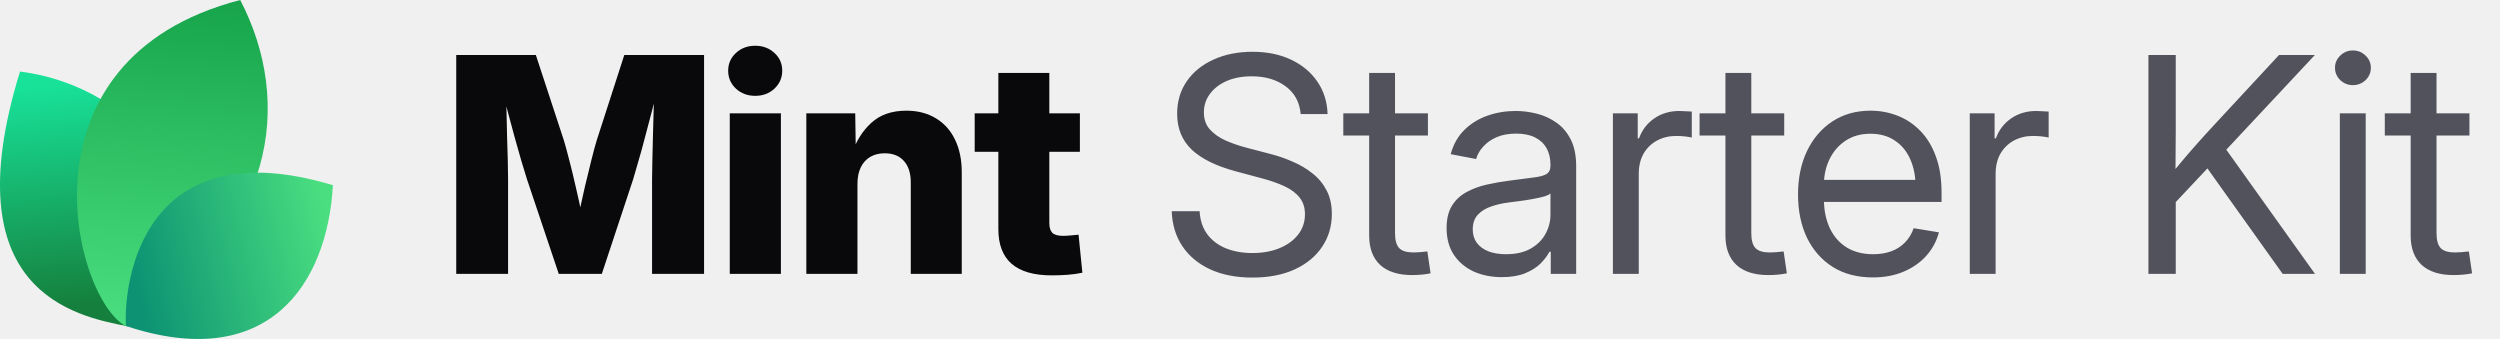
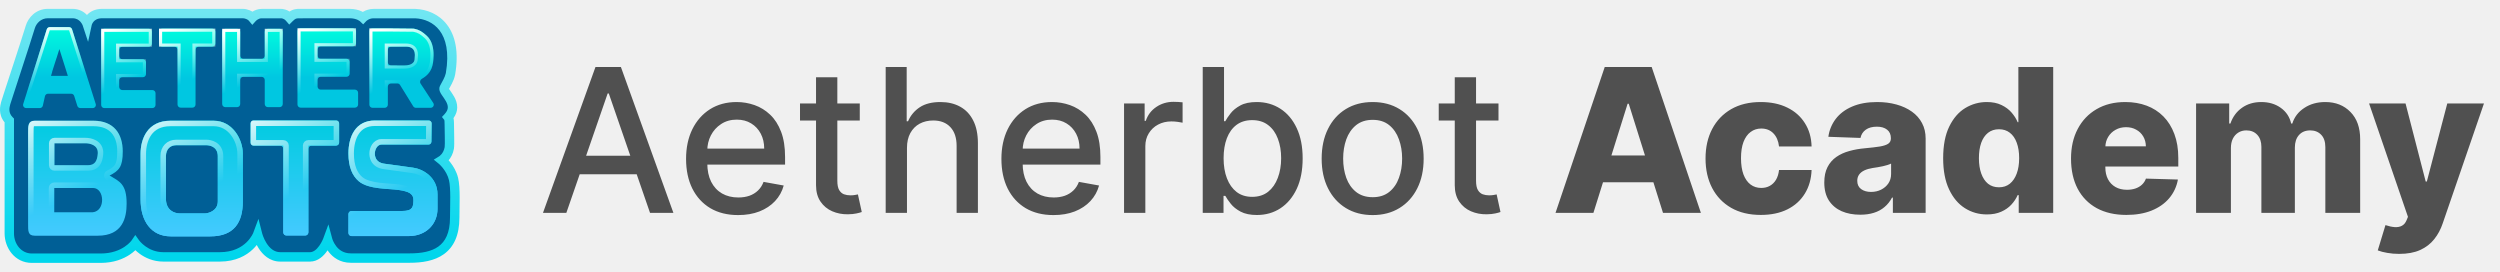
- <svg xmlns="http://www.w3.org/2000/svg" width="177" height="24" viewBox="0 0 177 24" fill="none">
-   <path d="M9.061 23.108C5.268 22.377 -3.391 20.627 1.417 5.064C9.634 6.099 16.973 14.064 9.061 23.108Z" fill="url(#paint0_linear_17557_2020)" />
-   <path d="M8.919 23.094C5.276 21.222 0.784 4.209 17.007 0C20.757 7.193 19.621 16.545 8.919 23.094Z" fill="url(#paint1_linear_17557_2020)" />
-   <path d="M8.914 23.079C8.735 19.882 10.159 9.085 23.57 13.111C23.181 20.123 18.984 26.418 8.914 23.079Z" fill="url(#paint2_linear_17557_2020)" />
-   <path d="M32.301 19.392V3.894H37.938L39.925 9.948C40.036 10.315 40.164 10.787 40.31 11.362C40.462 11.938 40.611 12.552 40.757 13.204C40.91 13.855 41.048 14.483 41.173 15.086C41.305 15.682 41.412 16.192 41.495 16.615H40.695C40.771 16.192 40.871 15.682 40.996 15.086C41.128 14.49 41.267 13.866 41.412 13.214C41.565 12.562 41.714 11.948 41.86 11.373C42.005 10.79 42.133 10.315 42.244 9.948L44.2 3.894H49.848V19.392H46.166V12.704C46.166 12.357 46.173 11.917 46.187 11.383C46.2 10.849 46.214 10.27 46.228 9.646C46.249 9.022 46.266 8.391 46.28 7.753C46.301 7.115 46.311 6.519 46.311 5.964H46.623C46.485 6.561 46.332 7.181 46.166 7.826C45.999 8.471 45.833 9.102 45.666 9.719C45.507 10.336 45.351 10.901 45.198 11.414C45.053 11.928 44.928 12.357 44.824 12.704L42.608 19.392H39.561L37.314 12.704C37.203 12.357 37.072 11.928 36.919 11.414C36.773 10.901 36.614 10.34 36.441 9.729C36.274 9.112 36.104 8.481 35.931 7.836C35.764 7.192 35.608 6.567 35.463 5.964H35.827C35.834 6.512 35.844 7.105 35.858 7.743C35.872 8.374 35.886 9.005 35.9 9.636C35.92 10.26 35.938 10.839 35.952 11.373C35.965 11.907 35.972 12.351 35.972 12.704V19.392H32.301ZM51.668 19.392V8.024H55.288V19.392H51.668ZM53.468 6.786C52.927 6.786 52.473 6.616 52.105 6.276C51.738 5.93 51.554 5.507 51.554 5.007C51.554 4.508 51.738 4.088 52.105 3.749C52.473 3.409 52.927 3.239 53.468 3.239C54.009 3.239 54.463 3.409 54.83 3.749C55.198 4.082 55.382 4.501 55.382 5.007C55.382 5.507 55.198 5.93 54.83 6.276C54.463 6.616 54.009 6.786 53.468 6.786ZM60.708 13.027V19.392H57.088V8.024H60.551L60.593 10.967H60.281C60.593 10.024 61.061 9.268 61.685 8.7C62.309 8.124 63.138 7.836 64.171 7.836C64.975 7.836 65.672 8.017 66.262 8.377C66.851 8.731 67.302 9.234 67.614 9.885C67.933 10.537 68.092 11.307 68.092 12.194V19.392H64.483V12.912C64.483 12.26 64.32 11.754 63.994 11.394C63.675 11.033 63.221 10.853 62.632 10.853C62.25 10.853 61.914 10.936 61.623 11.102C61.332 11.269 61.106 11.515 60.947 11.841C60.787 12.16 60.708 12.555 60.708 13.027ZM76.456 8.024V10.749H69.008V8.024H76.456ZM70.683 5.163H74.292V15.783C74.292 16.102 74.361 16.334 74.5 16.48C74.646 16.625 74.899 16.698 75.259 16.698C75.405 16.698 75.596 16.688 75.831 16.667C76.074 16.646 76.251 16.629 76.362 16.615L76.632 19.309C76.313 19.378 75.963 19.427 75.582 19.455C75.207 19.482 74.836 19.496 74.469 19.496C73.2 19.496 72.25 19.222 71.619 18.674C70.995 18.127 70.683 17.308 70.683 16.22V5.163Z" fill="#09090B" />
-   <path d="M88.667 19.652C87.523 19.652 86.528 19.458 85.682 19.07C84.843 18.681 84.188 18.137 83.716 17.437C83.245 16.736 82.992 15.908 82.957 14.951H84.933C84.968 15.596 85.148 16.14 85.474 16.584C85.8 17.021 86.24 17.354 86.795 17.582C87.35 17.804 87.974 17.915 88.667 17.915C89.388 17.915 90.026 17.801 90.581 17.572C91.143 17.343 91.583 17.024 91.902 16.615C92.228 16.199 92.391 15.717 92.391 15.169C92.391 14.698 92.266 14.306 92.017 13.994C91.767 13.675 91.413 13.408 90.956 13.193C90.498 12.978 89.954 12.787 89.323 12.621L87.502 12.132C86.123 11.765 85.082 11.255 84.382 10.603C83.689 9.944 83.342 9.095 83.342 8.055C83.342 7.174 83.571 6.404 84.028 5.746C84.486 5.087 85.117 4.577 85.921 4.217C86.726 3.849 87.645 3.666 88.678 3.666C89.718 3.666 90.63 3.853 91.413 4.227C92.204 4.602 92.824 5.122 93.275 5.787C93.726 6.446 93.965 7.209 93.993 8.076H92.089C92.013 7.23 91.656 6.574 91.018 6.11C90.387 5.638 89.586 5.403 88.615 5.403C87.95 5.403 87.36 5.513 86.847 5.735C86.341 5.957 85.946 6.262 85.661 6.651C85.377 7.032 85.235 7.469 85.235 7.961C85.235 8.447 85.377 8.849 85.661 9.168C85.946 9.48 86.317 9.74 86.774 9.948C87.232 10.149 87.724 10.319 88.251 10.457L89.884 10.884C90.439 11.023 90.977 11.206 91.496 11.435C92.023 11.657 92.495 11.934 92.911 12.267C93.334 12.593 93.67 12.995 93.92 13.474C94.17 13.945 94.294 14.504 94.294 15.149C94.294 16.015 94.066 16.788 93.608 17.468C93.157 18.148 92.512 18.681 91.673 19.07C90.834 19.458 89.832 19.652 88.667 19.652ZM101.097 8.024V9.594H95.106V8.024H101.097ZM96.937 5.163H98.767V16.521C98.767 17 98.865 17.347 99.059 17.562C99.26 17.77 99.6 17.874 100.078 17.874C100.21 17.874 100.366 17.867 100.546 17.853C100.733 17.832 100.903 17.815 101.056 17.801L101.285 19.351C101.097 19.392 100.886 19.423 100.65 19.444C100.414 19.465 100.189 19.475 99.974 19.475C98.996 19.475 98.244 19.236 97.717 18.758C97.197 18.272 96.937 17.579 96.937 16.677V5.163ZM106.33 19.621C105.595 19.621 104.932 19.489 104.343 19.226C103.754 18.955 103.285 18.564 102.939 18.05C102.592 17.53 102.419 16.896 102.419 16.147C102.419 15.495 102.547 14.965 102.804 14.556C103.06 14.146 103.403 13.828 103.833 13.599C104.263 13.363 104.742 13.186 105.269 13.068C105.796 12.95 106.333 12.857 106.881 12.787C107.574 12.69 108.132 12.617 108.555 12.569C108.978 12.52 109.287 12.441 109.481 12.33C109.675 12.212 109.772 12.014 109.772 11.737V11.654C109.772 11.203 109.679 10.815 109.492 10.489C109.311 10.163 109.041 9.91 108.68 9.729C108.32 9.549 107.872 9.459 107.338 9.459C106.805 9.459 106.34 9.546 105.945 9.719C105.556 9.892 105.241 10.118 104.998 10.395C104.755 10.665 104.593 10.953 104.509 11.258L102.71 10.915C102.897 10.222 103.22 9.65 103.677 9.199C104.135 8.748 104.679 8.412 105.31 8.19C105.941 7.968 106.607 7.857 107.307 7.857C107.8 7.857 108.295 7.92 108.795 8.044C109.301 8.169 109.765 8.381 110.188 8.679C110.611 8.97 110.951 9.369 111.208 9.875C111.464 10.374 111.593 11.005 111.593 11.768V19.392H109.793V17.822H109.7C109.568 18.085 109.363 18.359 109.086 18.643C108.809 18.921 108.444 19.153 107.994 19.34C107.543 19.527 106.988 19.621 106.33 19.621ZM106.621 17.998C107.321 17.998 107.904 17.867 108.368 17.603C108.84 17.333 109.19 16.986 109.419 16.563C109.654 16.133 109.772 15.682 109.772 15.211V13.692C109.703 13.769 109.554 13.841 109.325 13.911C109.096 13.973 108.829 14.032 108.524 14.088C108.226 14.143 107.921 14.192 107.609 14.233C107.304 14.275 107.033 14.309 106.798 14.337C106.354 14.393 105.938 14.49 105.549 14.628C105.168 14.76 104.86 14.954 104.624 15.211C104.388 15.467 104.27 15.811 104.27 16.241C104.27 16.615 104.367 16.934 104.561 17.198C104.762 17.461 105.04 17.662 105.393 17.801C105.747 17.933 106.156 17.998 106.621 17.998ZM114.193 19.392V8.024H115.951V9.792H116.045C116.253 9.209 116.61 8.741 117.116 8.388C117.622 8.034 118.219 7.857 118.905 7.857C119.058 7.857 119.217 7.864 119.384 7.878C119.55 7.885 119.682 7.892 119.779 7.899V9.74C119.716 9.719 119.578 9.695 119.363 9.667C119.155 9.639 118.922 9.625 118.666 9.625C118.174 9.625 117.726 9.733 117.324 9.948C116.922 10.163 116.603 10.471 116.367 10.874C116.138 11.276 116.024 11.758 116.024 12.319V19.392H114.193ZM126.322 8.024V9.594H120.33V8.024H126.322ZM122.161 5.163H123.992V16.521C123.992 17 124.089 17.347 124.283 17.562C124.484 17.77 124.824 17.874 125.302 17.874C125.434 17.874 125.59 17.867 125.77 17.853C125.958 17.832 126.127 17.815 126.28 17.801L126.509 19.351C126.322 19.392 126.11 19.423 125.874 19.444C125.639 19.465 125.413 19.475 125.198 19.475C124.221 19.475 123.468 19.236 122.941 18.758C122.421 18.272 122.161 17.579 122.161 16.677V5.163ZM132.604 19.642C131.502 19.642 130.555 19.396 129.765 18.903C128.974 18.404 128.364 17.714 127.934 16.834C127.511 15.946 127.3 14.927 127.3 13.775C127.3 12.611 127.511 11.584 127.934 10.697C128.364 9.802 128.964 9.102 129.734 8.596C130.51 8.089 131.408 7.836 132.428 7.836C133.1 7.836 133.738 7.954 134.341 8.19C134.952 8.426 135.489 8.783 135.954 9.261C136.425 9.74 136.793 10.343 137.056 11.071C137.327 11.792 137.462 12.645 137.462 13.63V14.296H128.433V12.735H136.463L135.631 13.297C135.631 12.541 135.506 11.876 135.257 11.3C135.007 10.725 134.643 10.277 134.165 9.958C133.686 9.632 133.107 9.469 132.428 9.469C131.748 9.469 131.162 9.632 130.67 9.958C130.177 10.284 129.796 10.725 129.526 11.279C129.262 11.827 129.13 12.441 129.13 13.12V14.046C129.13 14.864 129.273 15.572 129.557 16.168C129.841 16.757 130.243 17.211 130.763 17.53C131.283 17.842 131.901 17.998 132.615 17.998C133.093 17.998 133.523 17.929 133.905 17.79C134.293 17.645 134.619 17.433 134.882 17.156C135.153 16.879 135.354 16.546 135.486 16.157L137.275 16.449C137.108 17.08 136.81 17.634 136.38 18.113C135.95 18.591 135.413 18.966 134.768 19.236C134.123 19.507 133.402 19.642 132.604 19.642ZM139.459 19.392V8.024H141.217V9.792H141.311C141.519 9.209 141.876 8.741 142.382 8.388C142.888 8.034 143.485 7.857 144.171 7.857C144.324 7.857 144.483 7.864 144.649 7.878C144.816 7.885 144.948 7.892 145.045 7.899V9.74C144.982 9.719 144.844 9.695 144.629 9.667C144.421 9.639 144.188 9.625 143.932 9.625C143.439 9.625 142.992 9.733 142.59 9.948C142.188 10.163 141.869 10.471 141.633 10.874C141.404 11.276 141.29 11.758 141.29 12.319V19.392H139.459ZM153.429 14.961V12.715C153.783 12.257 154.136 11.82 154.49 11.404C154.844 10.981 155.204 10.565 155.572 10.156C155.939 9.74 156.314 9.327 156.695 8.918L161.355 3.894H163.893L157.277 10.967H157.184L153.429 14.961ZM152.108 19.392V3.894H154.043V9.241L154.022 12.559L154.043 13.505V19.392H152.108ZM161.615 19.392L155.967 11.477L157.173 9.969L163.903 19.392H161.615ZM165.661 19.392V8.024H167.492V19.392H165.661ZM166.587 6.027C166.24 6.027 165.942 5.909 165.692 5.673C165.443 5.43 165.318 5.139 165.318 4.799C165.318 4.459 165.443 4.172 165.692 3.936C165.942 3.693 166.24 3.572 166.587 3.572C166.934 3.572 167.232 3.693 167.482 3.936C167.731 4.172 167.856 4.459 167.856 4.799C167.856 5.139 167.731 5.43 167.482 5.673C167.232 5.909 166.934 6.027 166.587 6.027ZM174.836 8.024V9.594H168.844V8.024H174.836ZM170.675 5.163H172.506V16.521C172.506 17 172.603 17.347 172.797 17.562C172.998 17.77 173.338 17.874 173.816 17.874C173.948 17.874 174.104 17.867 174.284 17.853C174.472 17.832 174.641 17.815 174.794 17.801L175.023 19.351C174.836 19.392 174.624 19.423 174.388 19.444C174.153 19.465 173.927 19.475 173.712 19.475C172.735 19.475 171.982 19.236 171.455 18.758C170.935 18.272 170.675 17.579 170.675 16.677V5.163Z" fill="#52525C" />
+ <svg xmlns="http://www.w3.org/2000/svg" width="276" height="30" viewBox="0 0 276 30" fill="none">
+   <path d="M0.432 12.306L0.908 13.344L1.168 27.313L2.941 28.524H12.931L14.92 27.053L17.169 28.524L26.597 28.048L28.63 26.578L29.797 28.048H34.987L36.068 26.578L37.798 28.524C39.744 28.653 44.45 28.74 47.702 28.048C50.954 27.356 50.556 22.08 49.951 19.528L48.956 17.582L49.518 16.933V12.998C51.032 11.441 48.841 9.822 48.956 9.668C51.032 6.9 49.172 2.921 48.091 2.013L46.188 1.494H41.128L40.177 2.013L38.879 1.494H32.911L32.046 2.013L31.181 1.494H28.63L27.938 2.013L27.159 1.494H10.812L9.601 2.402L8.52 1.494H4.757L3.676 2.402L0.432 12.306Z" fill="#005F96" />
+   <path d="M8.008 0.977C8.754 0.977 9.271 1.307 9.599 1.652C9.936 1.29 10.473 0.977 11.277 0.977H26.794L26.842 0.978C27.081 0.984 27.336 1.041 27.569 1.135C27.671 1.176 27.774 1.226 27.875 1.288C28.104 1.142 28.457 0.978 28.89 0.982C29.402 0.988 29.993 0.982 31.076 0.982C31.076 0.982 31.157 0.984 31.229 0.994C31.308 1.005 31.413 1.026 31.534 1.065C31.664 1.108 31.814 1.175 31.966 1.274C32.072 1.202 32.178 1.145 32.285 1.103C32.504 1.016 32.708 1.001 32.815 0.987L32.847 0.982H33.085C33.216 0.982 33.405 0.982 33.634 0.981C34.092 0.981 34.713 0.98 35.365 0.979C36.669 0.978 38.099 0.977 38.597 0.977C39.176 0.977 39.621 1.111 39.93 1.255C39.975 1.276 40.018 1.298 40.057 1.319C40.08 1.306 40.103 1.291 40.128 1.277C40.384 1.131 40.761 0.983 41.233 0.982H45.872L45.883 0.983C47.109 1.038 48.445 1.538 49.353 2.732C50.263 3.928 50.676 5.731 50.243 8.256L50.239 8.275C50.162 8.643 50.022 8.964 49.883 9.238C49.813 9.375 49.741 9.505 49.677 9.622C49.64 9.689 49.605 9.751 49.573 9.811C49.589 9.837 49.61 9.87 49.638 9.911C49.751 10.08 49.976 10.38 50.145 10.687C50.322 11.007 50.485 11.414 50.476 11.879C50.469 12.27 50.34 12.659 50.067 13.034C50.084 13.111 50.095 13.187 50.102 13.256C50.122 13.439 50.122 13.631 50.122 13.758C50.122 14.059 50.137 14.598 50.144 15.134C50.148 15.396 50.149 15.655 50.146 15.872C50.144 16.074 50.137 16.281 50.114 16.415C50.016 16.997 49.762 17.419 49.529 17.696L49.527 17.697C49.588 17.766 49.653 17.842 49.719 17.926C50.032 18.325 50.4 18.914 50.578 19.653C50.712 20.213 50.743 20.999 50.745 21.767C50.746 22.158 50.74 22.56 50.733 22.943C50.727 23.328 50.72 23.694 50.72 24.02C50.719 25.978 50.091 27.275 49.01 28.056C47.963 28.811 46.587 29.01 45.242 29.01H38.725C37.519 29.01 36.743 28.398 36.288 27.806C36.244 27.748 36.203 27.691 36.164 27.634C36.144 27.664 36.123 27.694 36.101 27.724C35.749 28.223 35.124 28.88 34.222 28.88H30.95C29.748 28.88 28.983 28.085 28.552 27.406C28.475 27.285 28.405 27.164 28.345 27.048C28.228 27.194 28.092 27.348 27.933 27.501C27.208 28.202 26.036 28.88 24.258 28.88H18.038C16.895 28.88 16.017 28.45 15.432 28.025C15.24 27.886 15.078 27.745 14.946 27.62C14.788 27.769 14.583 27.94 14.329 28.109C13.632 28.574 12.575 29.024 11.112 29.024H3.515C1.614 29.024 0.507 27.342 0.507 25.77V13.506C-0.234 12.619 0.027 11.626 0.128 11.249C0.185 11.034 0.728 9.386 1.316 7.589C1.911 5.772 2.563 3.772 2.853 2.812C3.105 1.981 3.937 0.977 5.276 0.977H8.008ZM5.276 2.015C4.519 2.015 4.005 2.588 3.847 3.113C3.552 4.087 2.897 6.101 2.304 7.912C1.704 9.743 1.179 11.339 1.131 11.518C1.027 11.903 0.908 12.454 1.392 12.938L1.545 13.09V25.77C1.545 26.945 2.349 27.986 3.515 27.986H11.112C12.349 27.986 13.209 27.609 13.754 27.245C14.028 27.062 14.226 26.881 14.352 26.749C14.415 26.683 14.46 26.63 14.487 26.596C14.501 26.579 14.51 26.567 14.515 26.56C14.518 26.556 14.52 26.553 14.52 26.553L14.938 25.943L15.369 26.548C15.37 26.549 15.371 26.551 15.373 26.553C15.378 26.56 15.387 26.572 15.4 26.588C15.427 26.62 15.468 26.671 15.525 26.731C15.639 26.854 15.813 27.019 16.042 27.185C16.499 27.516 17.168 27.842 18.038 27.842H24.258C25.742 27.842 26.661 27.287 27.212 26.755C27.491 26.485 27.681 26.215 27.8 26.016C27.859 25.916 27.9 25.835 27.925 25.781C27.937 25.755 27.946 25.734 27.951 25.723C27.953 25.717 27.954 25.714 27.955 25.712L27.956 25.711L28.535 24.158L28.943 25.766L28.944 25.769C28.945 25.771 28.946 25.776 28.948 25.783C28.952 25.797 28.959 25.819 28.968 25.848C28.986 25.906 29.013 25.992 29.053 26.096C29.132 26.305 29.256 26.579 29.428 26.85C29.78 27.403 30.27 27.842 30.95 27.842H34.222C34.591 27.842 34.945 27.563 35.254 27.125C35.398 26.921 35.509 26.714 35.585 26.556C35.622 26.477 35.651 26.413 35.669 26.369C35.678 26.347 35.684 26.331 35.688 26.32C35.69 26.315 35.693 26.311 35.693 26.31V26.309L36.258 24.773L36.681 26.352C36.682 26.354 36.682 26.357 36.684 26.36C36.686 26.37 36.692 26.386 36.699 26.407C36.714 26.45 36.737 26.515 36.771 26.594C36.841 26.753 36.951 26.964 37.111 27.173C37.426 27.582 37.923 27.972 38.725 27.972H45.242C46.522 27.972 47.626 27.774 48.402 27.214C49.143 26.679 49.681 25.741 49.681 24.02C49.681 23.683 49.689 23.306 49.695 22.925C49.702 22.541 49.708 22.149 49.707 21.77C49.705 20.994 49.672 20.323 49.569 19.896C49.437 19.348 49.158 18.892 48.903 18.567C48.777 18.407 48.659 18.283 48.575 18.2C48.533 18.159 48.5 18.129 48.478 18.109C48.468 18.1 48.46 18.093 48.456 18.089C48.454 18.088 48.453 18.087 48.452 18.086L47.888 17.626L48.504 17.245C48.505 17.244 48.507 17.243 48.51 17.241C48.519 17.235 48.535 17.223 48.556 17.205C48.6 17.169 48.665 17.111 48.734 17.028C48.872 16.864 49.029 16.607 49.091 16.241C49.098 16.2 49.106 16.075 49.109 15.858C49.112 15.656 49.11 15.408 49.106 15.148C49.099 14.639 49.084 14.067 49.084 13.758C49.084 13.621 49.084 13.484 49.071 13.364C49.065 13.306 49.057 13.265 49.05 13.239L49.049 13.238L48.79 12.914L49.094 12.587C49.365 12.294 49.435 12.051 49.438 11.858C49.442 11.65 49.369 11.429 49.236 11.188C49.096 10.932 48.939 10.733 48.775 10.489C48.704 10.383 48.62 10.251 48.566 10.114C48.516 9.985 48.447 9.741 48.572 9.487C48.634 9.363 48.703 9.238 48.767 9.121C48.834 9.001 48.897 8.886 48.957 8.768C49.075 8.535 49.17 8.309 49.222 8.069C49.62 5.734 49.207 4.256 48.527 3.361C47.847 2.467 46.832 2.067 45.846 2.021H41.233C40.983 2.021 40.782 2.099 40.642 2.18C40.571 2.22 40.519 2.259 40.485 2.286C40.469 2.3 40.457 2.309 40.451 2.314C40.45 2.315 40.45 2.316 40.449 2.316L40.096 2.687L39.727 2.338C39.727 2.337 39.726 2.337 39.724 2.336C39.719 2.331 39.706 2.321 39.687 2.308C39.649 2.28 39.583 2.238 39.49 2.195C39.307 2.11 39.011 2.015 38.597 2.015C38.099 2.015 36.671 2.016 35.366 2.018C34.714 2.018 34.093 2.019 33.635 2.02C33.406 2.02 33.217 2.02 33.086 2.021H32.913C32.774 2.038 32.73 2.042 32.667 2.067C32.608 2.091 32.504 2.146 32.327 2.322L31.933 2.716L31.568 2.294C31.446 2.152 31.312 2.085 31.21 2.052C31.158 2.035 31.116 2.027 31.09 2.023C31.078 2.022 31.071 2.021 31.067 2.021C30.004 2.021 29.396 2.026 28.878 2.021C28.714 2.019 28.56 2.081 28.433 2.163C28.371 2.202 28.322 2.242 28.29 2.271C28.274 2.285 28.263 2.296 28.257 2.302C28.254 2.305 28.252 2.306 28.252 2.307L27.854 2.747L27.472 2.287C27.421 2.226 27.323 2.154 27.181 2.097C27.06 2.048 26.935 2.022 26.835 2.017L26.794 2.015H11.277C10.739 2.015 10.468 2.225 10.322 2.401C10.243 2.497 10.191 2.594 10.161 2.666C10.146 2.702 10.137 2.73 10.132 2.746C10.13 2.753 10.128 2.757 10.128 2.76L9.725 4.617L9.13 2.81C9.129 2.807 9.127 2.8 9.123 2.791C9.115 2.772 9.101 2.739 9.081 2.7C9.04 2.621 8.977 2.514 8.887 2.41C8.711 2.208 8.441 2.015 8.008 2.015H5.276Z" fill="url(#paint0_linear_49_95)" />
+   <path d="M7.626 2.996C7.777 2.996 7.91 3.094 7.955 3.237L10.568 11.481C10.638 11.704 10.471 11.932 10.238 11.932H8.867C8.716 11.932 8.583 11.833 8.537 11.69L8.19 10.589C8.144 10.445 8.011 10.347 7.86 10.347H5.302C5.14 10.347 5 10.459 4.964 10.617L4.731 11.661C4.695 11.819 4.555 11.932 4.393 11.932H2.891C2.657 11.931 2.491 11.704 2.562 11.481L5.163 3.238C5.209 3.094 5.342 2.996 5.493 2.996H7.626ZM6.247 6.397C6.238 6.416 6.23 6.436 6.223 6.457L5.76 7.906C5.75 7.938 5.745 7.97 5.744 8.002L5.629 8.373H7.49L6.555 5.417L6.247 6.397Z" fill="url(#paint1_linear_49_95)" />
+   <mask id="path-4-inside-1_49_95" fill="white">
+     <path d="M7.626 2.996C7.777 2.996 7.91 3.094 7.955 3.237L10.568 11.481C10.638 11.704 10.471 11.932 10.238 11.932H8.867C8.716 11.932 8.583 11.833 8.537 11.69L8.19 10.589C8.144 10.445 8.011 10.347 7.86 10.347H5.302C5.14 10.347 5 10.459 4.964 10.617L4.731 11.661C4.695 11.819 4.555 11.932 4.393 11.932H2.891C2.657 11.931 2.491 11.704 2.562 11.481L5.163 3.238C5.209 3.094 5.342 2.996 5.493 2.996H7.626Z" />
+   </mask>
+   <path d="M7.626 2.996L7.627 2.65H7.626V2.996ZM7.955 3.237L8.285 3.133L8.285 3.132L7.955 3.237ZM10.568 11.481L10.898 11.377L10.897 11.377L10.568 11.481ZM10.238 11.932L10.238 12.278L10.238 12.278L10.238 11.932ZM8.537 11.69L8.867 11.585L8.867 11.585L8.537 11.69ZM8.19 10.589L7.86 10.693L7.86 10.693L8.19 10.589ZM4.964 10.617L4.627 10.541L4.626 10.542L4.964 10.617ZM4.731 11.661L5.068 11.737L5.068 11.737L4.731 11.661ZM4.393 11.932L4.393 12.278L4.393 12.278L4.393 11.932ZM2.891 11.932L2.89 12.278H2.891V11.932ZM2.562 11.481L2.892 11.586L2.892 11.586L2.562 11.481ZM5.163 3.238L4.833 3.134L4.833 3.134L5.163 3.238ZM7.626 2.996L7.626 3.342L7.626 3.342L7.955 3.237L8.285 3.132C8.194 2.846 7.928 2.65 7.627 2.65L7.626 2.996ZM7.955 3.237L7.626 3.342L10.238 11.586L10.568 11.481L10.897 11.377L8.285 3.133L7.955 3.237ZM10.568 11.481L10.238 11.585L10.238 11.586L10.238 11.932L10.238 12.278C10.705 12.278 11.038 11.823 10.898 11.377L10.568 11.481ZM10.238 11.932V11.586H8.867V11.932V12.278H10.238V11.932ZM8.867 11.932V11.586L8.867 11.585L8.537 11.69L8.207 11.794C8.298 12.081 8.565 12.278 8.867 12.278V11.932ZM8.537 11.69L8.867 11.585L8.52 10.485L8.19 10.589L7.86 10.693L8.207 11.794L8.537 11.69ZM8.19 10.589L8.52 10.485C8.429 10.197 8.162 10.001 7.86 10.001V10.347V10.693L7.86 10.693L8.19 10.589ZM7.86 10.347V10.001H5.302V10.347V10.693H7.86V10.347ZM5.302 10.347V10.001C4.978 10.001 4.697 10.226 4.627 10.541L4.964 10.617L5.302 10.693L5.302 10.693V10.347ZM4.964 10.617L4.626 10.542L4.393 11.586L4.731 11.661L5.068 11.737L5.302 10.693L4.964 10.617ZM4.731 11.661L4.393 11.585L4.393 11.586L4.393 11.932L4.393 12.278C4.716 12.277 4.997 12.053 5.068 11.737L4.731 11.661ZM4.393 11.932V11.586H2.891V11.932V12.278H4.393V11.932ZM2.891 11.932L2.891 11.586L2.892 11.586L2.562 11.481L2.232 11.377C2.091 11.822 2.423 12.277 2.89 12.278L2.891 11.932ZM2.562 11.481L2.892 11.586L5.493 3.342L5.163 3.238L4.833 3.134L2.232 11.377L2.562 11.481ZM5.163 3.238L5.493 3.342L5.493 3.342V2.996V2.65C5.191 2.65 4.924 2.847 4.833 3.134L5.163 3.238ZM5.493 2.996V3.342H7.626V2.996V2.65H5.493V2.996Z" fill="url(#paint2_linear_49_95)" mask="url(#path-4-inside-1_49_95)" />
+   <path d="M16.421 3.172C16.612 3.172 16.767 3.327 16.767 3.518V4.815C16.767 5.006 16.612 5.161 16.421 5.161H13.505C13.314 5.161 13.159 5.316 13.159 5.507V6.188C13.159 6.38 13.314 6.534 13.505 6.534H15.772C15.963 6.534 16.118 6.689 16.118 6.88V8.178C16.118 8.369 15.963 8.524 15.772 8.524H13.505C13.314 8.524 13.159 8.679 13.159 8.87V9.596C13.159 9.788 13.314 9.942 13.505 9.942H16.825C17.016 9.942 17.171 10.097 17.171 10.288V11.586C17.171 11.777 17.016 11.932 16.825 11.932H11.515C11.324 11.932 11.169 11.777 11.169 11.586V3.518C11.169 3.327 11.324 3.172 11.515 3.172H16.421Z" fill="url(#paint3_linear_49_95)" />
+   <path d="M16.593 3.345V4.988H12.986V6.707H15.945V8.351H12.986V10.115H16.998V11.759H11.342V3.345H16.593Z" stroke="url(#paint4_linear_49_95)" stroke-width="0.346" />
+   <path d="M38.959 3.124C39.15 3.124 39.305 3.279 39.305 3.47V4.767C39.305 4.958 39.15 5.113 38.959 5.113H35.406C35.215 5.113 35.06 5.268 35.06 5.459V6.141C35.06 6.332 35.215 6.487 35.406 6.487H38.257C38.449 6.487 38.603 6.641 38.603 6.833V8.13C38.603 8.321 38.449 8.476 38.257 8.476H35.406C35.215 8.476 35.06 8.631 35.06 8.822V9.549C35.06 9.74 35.215 9.895 35.406 9.895H39.189C39.38 9.895 39.535 10.05 39.535 10.241V11.538C39.535 11.729 39.38 11.884 39.189 11.884H33.187C32.996 11.884 32.841 11.729 32.841 11.538V3.47C32.841 3.279 32.996 3.124 33.187 3.124H38.959Z" fill="url(#paint5_linear_49_95)" />
+   <path d="M39.132 3.297V4.94H34.887V6.659H38.43V8.303H34.887V10.067H39.362V11.711H33.014V3.297H39.132Z" stroke="url(#paint6_linear_49_95)" stroke-width="0.346" />
+   <path d="M23.431 3.16C23.622 3.16 23.777 3.315 23.777 3.506V4.804C23.777 4.995 23.622 5.15 23.431 5.15H21.934C21.743 5.15 21.588 5.304 21.588 5.496V11.539C21.588 11.73 21.434 11.885 21.242 11.885H19.945C19.754 11.885 19.599 11.73 19.599 11.539V5.496C19.599 5.304 19.444 5.15 19.253 5.15H17.9C17.709 5.15 17.554 4.995 17.554 4.804V3.506C17.554 3.315 17.709 3.16 17.9 3.16H23.431Z" fill="url(#paint7_linear_49_95)" />
+   <path d="M23.604 3.333V4.977H21.416V11.712H19.772V4.977H17.727V3.333H23.604Z" stroke="url(#paint8_linear_49_95)" stroke-width="0.346" />
+   <path d="M26.173 3.178C26.364 3.178 26.519 3.333 26.519 3.524V6.149C26.519 6.34 26.674 6.495 26.865 6.495H28.881C29.072 6.495 29.227 6.34 29.227 6.149V3.524C29.227 3.333 29.382 3.178 29.573 3.178H30.87C31.061 3.178 31.216 3.333 31.216 3.524V11.483C31.216 11.674 31.061 11.829 30.87 11.829H29.573C29.382 11.829 29.227 11.674 29.227 11.483V8.83C29.227 8.639 29.072 8.484 28.881 8.484H26.865C26.674 8.484 26.519 8.639 26.519 8.83V11.483C26.519 11.674 26.364 11.829 26.173 11.829H24.875C24.684 11.829 24.529 11.674 24.529 11.483V3.524C24.529 3.333 24.684 3.178 24.875 3.178H26.173Z" fill="url(#paint9_linear_49_95)" />
+   <path d="M26.346 3.351V6.668H29.4V3.351H31.043V11.656H29.4V8.312H26.346V11.656H24.702V3.351H26.346Z" stroke="url(#paint10_linear_49_95)" stroke-width="0.346" />
+   <path d="M38.468 16.939C38.468 15.072 39.251 13.304 41.384 13.304C42.856 13.304 44.999 13.304 47.306 13.304C47.499 13.304 47.655 13.461 47.652 13.654L47.63 15.618C47.628 15.807 47.474 15.96 47.285 15.96C45.619 15.961 43.506 15.96 42.105 15.96C41.68 15.96 41.384 16.482 41.384 16.939C41.384 17.125 41.384 17.951 42.481 18.08L45.59 18.509C46.672 18.645 48.303 19.551 48.303 21.474V23.046C48.303 24.69 47.093 26.062 45.116 26.062H38.814C38.623 26.062 38.468 25.907 38.468 25.716V23.64C38.468 23.449 38.621 23.294 38.812 23.294C39.922 23.294 43.396 23.294 44.395 23.294C45.59 23.294 45.607 22.807 45.642 22.186C45.687 21.366 45.116 21.142 44.032 20.975C42.948 20.807 40.692 20.924 39.615 20.016C38.881 19.398 38.468 18.405 38.468 16.939Z" fill="url(#paint11_linear_49_95)" />
+   <path d="M38.468 16.939C38.468 15.072 39.251 13.304 41.384 13.304C42.856 13.304 44.999 13.304 47.306 13.304C47.499 13.304 47.655 13.461 47.652 13.654L47.63 15.618C47.628 15.807 47.474 15.96 47.285 15.96C45.619 15.961 43.506 15.96 42.105 15.96C41.68 15.96 41.384 16.482 41.384 16.939C41.384 17.125 41.384 17.951 42.481 18.08L45.59 18.509C46.672 18.645 48.303 19.551 48.303 21.474V23.046C48.303 24.69 47.093 26.062 45.116 26.062H38.814C38.623 26.062 38.468 25.907 38.468 25.716V23.64C38.468 23.449 38.621 23.294 38.812 23.294C39.922 23.294 43.396 23.294 44.395 23.294C45.59 23.294 45.607 22.807 45.642 22.186C45.687 21.366 45.116 21.142 44.032 20.975C42.948 20.807 40.692 20.924 39.615 20.016C38.881 19.398 38.468 18.405 38.468 16.939Z" fill="url(#paint12_linear_49_95)" />
+   <path d="M41.385 13.606H47.35L47.327 15.657C45.655 15.658 43.518 15.657 42.104 15.657C41.757 15.657 41.495 15.871 41.335 16.108C41.173 16.347 41.082 16.651 41.082 16.939C41.082 17.038 41.079 17.36 41.257 17.679C41.446 18.018 41.811 18.306 42.446 18.381V18.38L45.549 18.809H45.553C46.038 18.87 46.657 19.107 47.15 19.547C47.636 19.98 48.001 20.608 48.001 21.474V23.046C48.001 24.522 46.927 25.759 45.116 25.759H38.77V23.597H44.395C45.016 23.597 45.444 23.474 45.691 23.161C45.811 23.01 45.868 22.838 45.898 22.678C45.928 22.521 45.936 22.352 45.944 22.203C45.957 21.963 45.927 21.743 45.837 21.548C45.746 21.35 45.603 21.199 45.427 21.083C45.092 20.863 44.615 20.759 44.078 20.676C43.792 20.632 43.434 20.607 43.057 20.58C42.676 20.553 42.266 20.524 41.858 20.473C41.029 20.368 40.276 20.177 39.81 19.785C39.166 19.242 38.77 18.349 38.77 16.939C38.77 16.041 38.96 15.2 39.376 14.593C39.781 14.001 40.416 13.606 41.385 13.606Z" stroke="url(#paint13_linear_49_95)" stroke-width="0.605" stroke-linejoin="round" />
+   <path d="M37.093 13.304C37.284 13.304 37.439 13.459 37.439 13.65V15.726C37.439 15.917 37.284 16.072 37.093 16.072H34.39C34.199 16.072 34.044 16.226 34.044 16.418V25.652C34.044 25.843 33.889 25.998 33.698 25.998H31.622C31.431 25.998 31.276 25.843 31.276 25.652V16.418C31.276 16.226 31.122 16.072 30.93 16.072H28.014C27.823 16.072 27.668 15.917 27.668 15.726V13.65C27.668 13.459 27.823 13.304 28.014 13.304H37.093Z" fill="url(#paint14_linear_49_95)" />
+   <path d="M37.093 13.304C37.284 13.304 37.439 13.459 37.439 13.65V15.726C37.439 15.917 37.284 16.072 37.093 16.072H34.39C34.199 16.072 34.044 16.226 34.044 16.418V25.652C34.044 25.843 33.889 25.998 33.698 25.998H31.622C31.431 25.998 31.276 25.843 31.276 25.652V16.418C31.276 16.226 31.122 16.072 30.93 16.072H28.014C27.823 16.072 27.668 15.917 27.668 15.726V13.65C27.668 13.459 27.823 13.304 28.014 13.304H37.093Z" fill="url(#paint15_linear_49_95)" />
+   <path d="M37.136 13.606V15.769H34.045C33.877 15.769 33.742 15.904 33.742 16.071V25.695H31.579V16.071C31.579 15.904 31.443 15.769 31.276 15.769H27.97V13.606H37.136Z" stroke="url(#paint16_linear_49_95)" stroke-width="0.605" stroke-linejoin="round" />
+   <path d="M24.043 17.238C24.043 16.17 23.104 16.033 22.811 16.033H19.43C18.806 16.033 18.32 16.465 18.32 17.238V21.963C18.332 23.242 19.278 23.559 19.838 23.559H22.637C22.926 23.559 24.043 23.325 24.043 22.229V17.238ZM26.81 22.229C26.81 24.555 25.845 26.095 23.209 26.095C22.219 26.095 20.892 26.095 18.853 26.095C16.678 26.095 15.518 24.391 15.518 22.022L15.518 16.979C15.518 15.323 16.295 13.33 18.806 13.33C20.651 13.33 22.986 13.33 23.599 13.33C25.648 13.33 26.81 15.35 26.81 16.979V22.229Z" fill="url(#paint17_linear_49_95)" />
+   <path d="M24.043 17.238C24.043 16.17 23.104 16.033 22.811 16.033H19.43C18.806 16.033 18.32 16.465 18.32 17.238V21.963C18.332 23.242 19.278 23.559 19.838 23.559H22.637C22.926 23.559 24.043 23.325 24.043 22.229V17.238ZM26.81 22.229C26.81 24.555 25.845 26.095 23.209 26.095C22.219 26.095 20.892 26.095 18.853 26.095C16.678 26.095 15.518 24.391 15.518 22.022L15.518 16.979C15.518 15.323 16.295 13.33 18.806 13.33C20.651 13.33 22.986 13.33 23.599 13.33C25.648 13.33 26.81 15.35 26.81 16.979V22.229Z" fill="url(#paint18_linear_49_95)" />
+   <path d="M18.805 13.633H23.599C24.512 13.633 25.233 14.08 25.733 14.729C26.238 15.383 26.508 16.229 26.508 16.979V22.229C26.508 23.357 26.272 24.241 25.767 24.839C25.27 25.427 24.467 25.792 23.21 25.792H18.853C17.854 25.792 17.11 25.405 16.609 24.761C16.101 24.107 15.821 23.162 15.821 22.023V16.979C15.821 16.191 16.007 15.347 16.466 14.71C16.914 14.088 17.643 13.633 18.805 13.633ZM19.43 15.73C19.047 15.73 18.687 15.864 18.424 16.135C18.16 16.405 18.017 16.787 18.017 17.238V21.966C18.025 22.689 18.3 23.179 18.687 23.48C19.061 23.77 19.509 23.862 19.838 23.862H22.638C22.832 23.862 23.239 23.791 23.607 23.562C23.992 23.324 24.346 22.902 24.346 22.229V17.238C24.346 16.596 24.053 16.198 23.696 15.977C23.36 15.77 22.99 15.73 22.811 15.73H19.43Z" stroke="url(#paint19_linear_49_95)" stroke-width="0.605" stroke-linejoin="round" />
+   <path d="M10.273 20.753H5.99V23.436H10.23C11.683 23.291 11.546 20.753 10.273 20.753ZM10.793 16.96C10.868 15.996 9.884 15.82 9.45 15.82H6.01V18.241H9.692C10.499 18.241 10.732 17.739 10.793 16.96ZM13.55 16.73C13.55 18.411 13.157 18.835 12.101 19.381C13.192 20.03 13.98 20.299 13.98 22.47C13.98 24.037 13.55 26.022 10.782 26.022H3.84C3.076 26.022 3.103 25.494 3.103 24.729V14.688C3.103 13.924 3.076 13.328 3.84 13.328C5.504 13.328 8.084 13.328 10.302 13.328C12.586 13.328 13.55 14.781 13.55 16.73Z" fill="url(#paint20_linear_49_95)" />
+   <path d="M3.84 13.631H10.302C11.376 13.631 12.097 13.97 12.554 14.497C13.017 15.031 13.247 15.801 13.247 16.73C13.247 17.556 13.149 18.014 12.962 18.325C12.778 18.632 12.483 18.842 11.962 19.111C11.864 19.162 11.801 19.262 11.798 19.372C11.795 19.482 11.852 19.584 11.946 19.641C12.524 19.985 12.923 20.179 13.212 20.543C13.485 20.887 13.677 21.418 13.677 22.471C13.677 23.237 13.57 24.052 13.166 24.668C12.778 25.26 12.083 25.72 10.782 25.72H3.84C3.681 25.72 3.598 25.691 3.556 25.666C3.52 25.645 3.491 25.615 3.467 25.553C3.439 25.483 3.422 25.381 3.413 25.235C3.404 25.09 3.405 24.926 3.405 24.73V14.688C3.405 14.491 3.404 14.322 3.413 14.17C3.422 14.018 3.44 13.906 3.47 13.825C3.497 13.75 3.529 13.711 3.566 13.688C3.607 13.661 3.686 13.631 3.84 13.631ZM5.99 20.45C5.823 20.45 5.688 20.586 5.688 20.753V23.436C5.688 23.603 5.823 23.738 5.99 23.738H10.229C10.239 23.738 10.25 23.737 10.26 23.736C10.721 23.691 11.064 23.45 11.281 23.123C11.493 22.804 11.584 22.41 11.577 22.035C11.57 21.661 11.466 21.277 11.255 20.977C11.039 20.671 10.706 20.45 10.273 20.45H5.99ZM6.01 15.518C5.843 15.518 5.707 15.653 5.707 15.82V18.24C5.707 18.407 5.843 18.543 6.01 18.543H9.692C10.165 18.543 10.527 18.392 10.765 18.074C10.985 17.78 11.063 17.386 11.095 16.984C11.118 16.689 11.06 16.434 10.938 16.224C10.816 16.015 10.643 15.868 10.462 15.766C10.108 15.566 9.695 15.518 9.45 15.518H6.01Z" stroke="url(#paint21_linear_49_95)" stroke-width="0.605" stroke-linejoin="round" />
+   <path d="M45.656 3.163C45.675 3.163 45.692 3.165 45.71 3.169C46.281 3.283 46.64 3.508 47.136 3.97C47.68 4.476 47.884 5.309 47.867 6.122C47.843 7.187 47.707 8.051 46.57 8.705C46.387 8.811 46.316 9.048 46.432 9.225L47.833 11.366C47.984 11.596 47.819 11.902 47.544 11.902H45.915C45.795 11.902 45.684 11.84 45.621 11.738L44.163 9.379C44.1 9.277 43.988 9.215 43.868 9.215H43.165C42.974 9.215 42.819 9.37 42.819 9.561V11.556C42.819 11.747 42.664 11.902 42.473 11.902H41.124C40.932 11.902 40.778 11.747 40.778 11.556V3.481C40.778 3.29 40.931 3.135 41.122 3.135C42.269 3.135 44.758 3.138 45.656 3.163ZM43.163 5.151C42.973 5.152 42.819 5.307 42.819 5.497V6.876C42.819 7.067 42.973 7.222 43.164 7.222L44.645 7.226C45.02 7.226 45.451 7.157 45.683 6.827C45.768 6.705 45.791 6.478 45.8 6.072C45.8 5.364 45.371 5.153 44.839 5.153C44.146 5.153 43.757 5.15 43.163 5.151Z" fill="url(#paint22_linear_49_95)" />
+   <path d="M40.95 3.308C42.003 3.308 44.727 3.309 45.661 3.335C46.199 3.44 46.532 3.644 47.018 4.096C47.51 4.554 47.711 5.327 47.694 6.118C47.681 6.699 47.634 7.189 47.425 7.614C47.22 8.032 46.847 8.408 46.14 8.731L45.957 8.815L46.068 8.983L47.864 11.729H45.819L44.208 9.124L44.157 9.042H42.646V11.729H40.95V3.308ZM42.818 4.979L42.646 4.98V7.394L42.819 7.395L44.645 7.398H44.646C45.026 7.398 45.54 7.333 45.825 6.927C45.891 6.832 45.923 6.713 45.942 6.581C45.961 6.447 45.968 6.28 45.973 6.076V6.072C45.973 5.682 45.853 5.396 45.628 5.213C45.41 5.036 45.123 4.98 44.839 4.979C44.023 4.979 43.626 4.976 42.818 4.979Z" stroke="url(#paint23_linear_49_95)" stroke-width="0.346" />
+   <path d="M62.524 23.5H59.945L65.74 7.396H68.547L74.343 23.5H71.763L67.211 10.321H67.085L62.524 23.5ZM62.957 17.194H71.323V19.238H62.957V17.194ZM81.49 23.744C80.3 23.744 79.275 23.489 78.416 22.981C77.561 22.467 76.901 21.747 76.434 20.819C75.973 19.886 75.742 18.793 75.742 17.54C75.742 16.303 75.973 15.212 76.434 14.269C76.901 13.325 77.551 12.589 78.384 12.059C79.223 11.53 80.203 11.265 81.325 11.265C82.006 11.265 82.667 11.378 83.306 11.603C83.946 11.829 84.52 12.182 85.028 12.665C85.537 13.147 85.938 13.773 86.232 14.544C86.525 15.309 86.672 16.24 86.672 17.335V18.169H77.071V16.407H84.368C84.368 15.789 84.242 15.241 83.991 14.764C83.739 14.282 83.385 13.902 82.929 13.624C82.478 13.346 81.949 13.207 81.341 13.207C80.68 13.207 80.103 13.37 79.611 13.695C79.123 14.014 78.746 14.434 78.478 14.953C78.216 15.466 78.085 16.025 78.085 16.628V18.004C78.085 18.811 78.227 19.498 78.51 20.064C78.798 20.63 79.199 21.062 79.713 21.361C80.227 21.655 80.827 21.802 81.514 21.802C81.959 21.802 82.365 21.739 82.733 21.613C83.099 21.482 83.416 21.288 83.684 21.031C83.951 20.774 84.156 20.457 84.297 20.079L86.522 20.481C86.344 21.136 86.025 21.71 85.563 22.203C85.107 22.69 84.533 23.07 83.841 23.343C83.154 23.61 82.371 23.744 81.49 23.744ZM94.918 11.422V13.309H88.321V11.422H94.918ZM90.09 8.529H92.442V19.954C92.442 20.41 92.51 20.753 92.646 20.984C92.782 21.209 92.958 21.364 93.173 21.448C93.393 21.526 93.631 21.566 93.888 21.566C94.077 21.566 94.242 21.553 94.384 21.526C94.525 21.5 94.635 21.479 94.714 21.463L95.138 23.406C95.002 23.458 94.808 23.511 94.557 23.563C94.305 23.621 93.99 23.652 93.613 23.657C92.995 23.668 92.418 23.558 91.883 23.327C91.349 23.096 90.916 22.74 90.586 22.258C90.255 21.775 90.09 21.17 90.09 20.441V8.529ZM100.13 16.329V23.5H97.779V7.396H100.098V13.388H100.248C100.531 12.738 100.963 12.222 101.545 11.839C102.127 11.456 102.887 11.265 103.825 11.265C104.654 11.265 105.377 11.435 105.996 11.776C106.619 12.117 107.102 12.625 107.442 13.302C107.788 13.973 107.961 14.811 107.961 15.818V23.5H105.61V16.101C105.61 15.215 105.382 14.528 104.926 14.041C104.47 13.548 103.836 13.302 103.023 13.302C102.468 13.302 101.97 13.419 101.529 13.655C101.094 13.891 100.751 14.237 100.499 14.693C100.253 15.144 100.13 15.689 100.13 16.329ZM116.304 23.744C115.114 23.744 114.089 23.489 113.23 22.981C112.375 22.467 111.715 21.747 111.248 20.819C110.787 19.886 110.556 18.793 110.556 17.54C110.556 16.303 110.787 15.212 111.248 14.269C111.715 13.325 112.365 12.589 113.198 12.059C114.037 11.53 115.017 11.265 116.139 11.265C116.82 11.265 117.481 11.378 118.121 11.603C118.76 11.829 119.334 12.182 119.843 12.665C120.351 13.147 120.752 13.773 121.046 14.544C121.339 15.309 121.486 16.24 121.486 17.335V18.169H111.885V16.407H119.182C119.182 15.789 119.056 15.241 118.805 14.764C118.553 14.282 118.199 13.902 117.743 13.624C117.292 13.346 116.763 13.207 116.155 13.207C115.494 13.207 114.918 13.37 114.425 13.695C113.937 14.014 113.56 14.434 113.293 14.953C113.03 15.466 112.899 16.025 112.899 16.628V18.004C112.899 18.811 113.041 19.498 113.324 20.064C113.612 20.63 114.013 21.062 114.527 21.361C115.041 21.655 115.641 21.802 116.328 21.802C116.773 21.802 117.18 21.739 117.547 21.613C117.913 21.482 118.231 21.288 118.498 21.031C118.765 20.774 118.97 20.457 119.111 20.079L121.337 20.481C121.158 21.136 120.839 21.71 120.377 22.203C119.921 22.69 119.347 23.07 118.655 23.343C117.968 23.61 117.185 23.744 116.304 23.744ZM124.095 23.5V11.422H126.367V13.341H126.493C126.713 12.691 127.101 12.18 127.657 11.807C128.217 11.43 128.852 11.241 129.559 11.241C129.706 11.241 129.879 11.247 130.078 11.257C130.283 11.268 130.443 11.281 130.558 11.296V13.545C130.464 13.519 130.296 13.49 130.055 13.459C129.814 13.422 129.573 13.404 129.331 13.404C128.776 13.404 128.28 13.522 127.845 13.758C127.415 13.988 127.075 14.311 126.823 14.725C126.571 15.134 126.446 15.6 126.446 16.124V23.5H124.095ZM132.781 23.5V7.396H135.132V13.38H135.274C135.41 13.129 135.607 12.838 135.864 12.507C136.121 12.177 136.477 11.889 136.933 11.642C137.389 11.391 137.992 11.265 138.742 11.265C139.717 11.265 140.587 11.511 141.352 12.004C142.118 12.497 142.718 13.207 143.153 14.135C143.593 15.063 143.813 16.179 143.813 17.485C143.813 18.79 143.596 19.909 143.161 20.842C142.726 21.77 142.128 22.486 141.368 22.989C140.608 23.487 139.74 23.736 138.765 23.736C138.031 23.736 137.431 23.613 136.965 23.366C136.503 23.12 136.142 22.832 135.879 22.501C135.617 22.171 135.415 21.878 135.274 21.621H135.077V23.5H132.781ZM135.085 17.461C135.085 18.31 135.208 19.055 135.455 19.694C135.701 20.334 136.058 20.834 136.524 21.196C136.991 21.553 137.562 21.731 138.238 21.731C138.941 21.731 139.528 21.545 140 21.172C140.471 20.795 140.828 20.284 141.069 19.639C141.315 18.994 141.439 18.268 141.439 17.461C141.439 16.664 141.318 15.949 141.077 15.315C140.841 14.68 140.485 14.18 140.008 13.813C139.536 13.446 138.946 13.262 138.238 13.262C137.557 13.262 136.98 13.438 136.508 13.789C136.042 14.14 135.688 14.63 135.447 15.259C135.206 15.889 135.085 16.622 135.085 17.461ZM151.541 23.744C150.409 23.744 149.42 23.484 148.576 22.965C147.732 22.446 147.077 21.72 146.611 20.787C146.144 19.854 145.911 18.764 145.911 17.516C145.911 16.263 146.144 15.168 146.611 14.229C147.077 13.291 147.732 12.562 148.576 12.043C149.42 11.524 150.409 11.265 151.541 11.265C152.673 11.265 153.661 11.524 154.505 12.043C155.349 12.562 156.004 13.291 156.471 14.229C156.938 15.168 157.171 16.263 157.171 17.516C157.171 18.764 156.938 19.854 156.471 20.787C156.004 21.72 155.349 22.446 154.505 22.965C153.661 23.484 152.673 23.744 151.541 23.744ZM151.549 21.77C152.283 21.77 152.891 21.576 153.373 21.188C153.855 20.8 154.212 20.284 154.442 19.639C154.678 18.994 154.796 18.284 154.796 17.508C154.796 16.738 154.678 16.03 154.442 15.385C154.212 14.735 153.855 14.214 153.373 13.82C152.891 13.427 152.283 13.231 151.549 13.231C150.81 13.231 150.196 13.427 149.709 13.82C149.226 14.214 148.867 14.735 148.631 15.385C148.401 16.03 148.285 16.738 148.285 17.508C148.285 18.284 148.401 18.994 148.631 19.639C148.867 20.284 149.226 20.8 149.709 21.188C150.196 21.576 150.81 21.77 151.549 21.77ZM165.433 11.422V13.309H158.836V11.422H165.433ZM160.605 8.529H162.956V19.954C162.956 20.41 163.024 20.753 163.161 20.984C163.297 21.209 163.472 21.364 163.687 21.448C163.908 21.526 164.146 21.566 164.403 21.566C164.592 21.566 164.757 21.553 164.898 21.526C165.04 21.5 165.15 21.479 165.229 21.463L165.653 23.406C165.517 23.458 165.323 23.511 165.071 23.563C164.82 23.621 164.505 23.652 164.128 23.657C163.509 23.668 162.933 23.558 162.398 23.327C161.863 23.096 161.431 22.74 161.1 22.258C160.77 21.775 160.605 21.17 160.605 20.441V8.529ZM175.913 23.5H171.729L177.163 7.396H182.345L187.778 23.5H183.595L179.813 11.454H179.687L175.913 23.5ZM175.354 17.162H184.098V20.119H175.354V17.162ZM194.393 23.728C193.119 23.728 192.026 23.466 191.114 22.942C190.207 22.418 189.51 21.689 189.022 20.756C188.535 19.817 188.291 18.732 188.291 17.5C188.291 16.263 188.535 15.178 189.022 14.245C189.515 13.307 190.215 12.575 191.122 12.051C192.034 11.527 193.122 11.265 194.385 11.265C195.502 11.265 196.474 11.467 197.302 11.87C198.136 12.274 198.786 12.845 199.252 13.585C199.724 14.319 199.973 15.181 199.999 16.172H196.406C196.333 15.553 196.123 15.068 195.777 14.717C195.436 14.366 194.991 14.19 194.44 14.19C193.995 14.19 193.604 14.316 193.269 14.568C192.933 14.814 192.671 15.181 192.482 15.668C192.299 16.151 192.207 16.748 192.207 17.461C192.207 18.174 192.299 18.777 192.482 19.27C192.671 19.757 192.933 20.127 193.269 20.378C193.604 20.625 193.995 20.748 194.44 20.748C194.797 20.748 195.111 20.672 195.384 20.52C195.662 20.368 195.89 20.145 196.068 19.852C196.246 19.553 196.359 19.191 196.406 18.766H199.999C199.963 19.762 199.714 20.633 199.252 21.377C198.796 22.121 198.154 22.701 197.326 23.115C196.503 23.524 195.525 23.728 194.393 23.728ZM205.372 23.704C204.601 23.704 203.917 23.576 203.32 23.319C202.727 23.057 202.258 22.664 201.912 22.14C201.571 21.61 201.401 20.947 201.401 20.15C201.401 19.479 201.519 18.913 201.755 18.452C201.991 17.991 202.316 17.616 202.73 17.327C203.144 17.039 203.621 16.822 204.161 16.675C204.701 16.523 205.278 16.421 205.891 16.368C206.578 16.305 207.131 16.24 207.55 16.172C207.969 16.098 208.273 15.996 208.462 15.865C208.656 15.729 208.753 15.537 208.753 15.291V15.252C208.753 14.848 208.614 14.536 208.336 14.316C208.058 14.096 207.684 13.986 207.212 13.986C206.703 13.986 206.295 14.096 205.985 14.316C205.676 14.536 205.479 14.84 205.395 15.228L201.849 15.102C201.954 14.368 202.224 13.713 202.659 13.136C203.099 12.555 203.702 12.098 204.468 11.768C205.238 11.433 206.163 11.265 207.243 11.265C208.014 11.265 208.724 11.357 209.374 11.54C210.024 11.718 210.59 11.98 211.073 12.326C211.555 12.667 211.927 13.087 212.189 13.585C212.457 14.083 212.59 14.651 212.59 15.291V23.5H208.973V21.817H208.879C208.664 22.226 208.389 22.572 208.053 22.855C207.723 23.138 207.332 23.351 206.882 23.492C206.436 23.634 205.933 23.704 205.372 23.704ZM206.559 21.188C206.973 21.188 207.346 21.104 207.676 20.937C208.011 20.769 208.279 20.538 208.478 20.245C208.677 19.946 208.777 19.6 208.777 19.207V18.059C208.667 18.116 208.533 18.169 208.376 18.216C208.224 18.263 208.056 18.308 207.872 18.35C207.689 18.392 207.5 18.428 207.306 18.46C207.112 18.491 206.926 18.52 206.748 18.546C206.386 18.604 206.077 18.693 205.82 18.814C205.568 18.934 205.375 19.091 205.238 19.285C205.107 19.474 205.042 19.7 205.042 19.962C205.042 20.36 205.183 20.664 205.466 20.874C205.755 21.083 206.119 21.188 206.559 21.188ZM219.353 23.673C218.461 23.673 217.651 23.442 216.923 22.981C216.194 22.52 215.612 21.828 215.177 20.905C214.742 19.983 214.525 18.837 214.525 17.469C214.525 16.048 214.75 14.879 215.201 13.962C215.652 13.045 216.241 12.366 216.97 11.925C217.704 11.485 218.493 11.265 219.337 11.265C219.971 11.265 220.514 11.375 220.965 11.595C221.415 11.81 221.788 12.088 222.081 12.429C222.375 12.769 222.597 13.123 222.749 13.49H222.828V7.396H226.673V23.5H222.867V21.542H222.749C222.587 21.914 222.356 22.263 222.057 22.588C221.759 22.913 221.384 23.175 220.933 23.374C220.487 23.573 219.961 23.673 219.353 23.673ZM220.689 20.677C221.156 20.677 221.554 20.546 221.884 20.284C222.215 20.017 222.469 19.642 222.647 19.16C222.825 18.677 222.915 18.111 222.915 17.461C222.915 16.801 222.825 16.232 222.647 15.755C222.474 15.278 222.22 14.911 221.884 14.654C221.554 14.397 221.156 14.269 220.689 14.269C220.212 14.269 219.809 14.4 219.478 14.662C219.148 14.924 218.896 15.293 218.724 15.771C218.556 16.248 218.472 16.811 218.472 17.461C218.472 18.111 218.558 18.677 218.731 19.16C218.904 19.642 219.153 20.017 219.478 20.284C219.809 20.546 220.212 20.677 220.689 20.677ZM234.751 23.728C233.487 23.728 232.397 23.479 231.479 22.981C230.567 22.478 229.865 21.762 229.372 20.834C228.885 19.901 228.641 18.793 228.641 17.508C228.641 16.261 228.887 15.17 229.38 14.237C229.873 13.299 230.567 12.57 231.464 12.051C232.36 11.527 233.416 11.265 234.633 11.265C235.492 11.265 236.279 11.399 236.992 11.666C237.704 11.933 238.32 12.329 238.839 12.853C239.358 13.377 239.762 14.025 240.05 14.796C240.339 15.561 240.483 16.439 240.483 17.43V18.389H229.985V16.156H236.905C236.9 15.747 236.803 15.383 236.614 15.063C236.425 14.743 236.166 14.494 235.836 14.316C235.511 14.132 235.136 14.041 234.711 14.041C234.281 14.041 233.896 14.138 233.555 14.332C233.215 14.52 232.945 14.78 232.745 15.11C232.546 15.435 232.441 15.805 232.431 16.219V18.491C232.431 18.984 232.528 19.416 232.722 19.789C232.916 20.155 233.191 20.441 233.547 20.646C233.904 20.85 234.329 20.952 234.821 20.952C235.162 20.952 235.471 20.905 235.749 20.811C236.027 20.716 236.266 20.578 236.465 20.394C236.664 20.211 236.813 19.985 236.913 19.718L240.443 19.82C240.297 20.612 239.974 21.301 239.476 21.888C238.984 22.47 238.336 22.923 237.534 23.248C236.732 23.568 235.804 23.728 234.751 23.728ZM242.447 23.5V11.422H246.103V13.64H246.237C246.488 12.906 246.913 12.326 247.51 11.902C248.108 11.477 248.821 11.265 249.649 11.265C250.488 11.265 251.206 11.48 251.804 11.91C252.401 12.34 252.781 12.916 252.944 13.64H253.07C253.295 12.921 253.735 12.347 254.391 11.918C255.046 11.482 255.819 11.265 256.71 11.265C257.853 11.265 258.781 11.632 259.494 12.366C260.207 13.094 260.563 14.096 260.563 15.37V23.5H256.718V16.25C256.718 15.647 256.564 15.189 256.254 14.874C255.945 14.554 255.544 14.395 255.051 14.395C254.522 14.395 254.105 14.568 253.801 14.914C253.502 15.254 253.353 15.713 253.353 16.29V23.5H249.657V16.211C249.657 15.65 249.505 15.207 249.201 14.882C248.897 14.557 248.496 14.395 247.998 14.395C247.662 14.395 247.366 14.476 247.109 14.638C246.853 14.796 246.651 15.021 246.504 15.315C246.362 15.608 246.292 15.954 246.292 16.352V23.5H242.447ZM264.864 28.029C264.403 28.029 263.968 27.992 263.559 27.919C263.15 27.851 262.799 27.759 262.505 27.644L263.355 24.852C263.732 24.978 264.073 25.052 264.377 25.073C264.686 25.094 264.951 25.044 265.171 24.923C265.396 24.808 265.569 24.601 265.69 24.302L265.839 23.94L261.546 11.422H265.572L267.797 20.04H267.923L270.18 11.422H274.229L269.677 24.656C269.456 25.316 269.145 25.898 268.741 26.401C268.343 26.91 267.826 27.308 267.192 27.597C266.563 27.885 265.787 28.029 264.864 28.029Z" fill="#505050" />
  <defs>
-     <linearGradient id="paint0_linear_17557_2020" x1="3.776" y1="5.916" x2="5.232" y2="21.559" gradientUnits="userSpaceOnUse">
-       <stop stop-color="#18E299" />
-       <stop offset="1" stop-color="#15803D" />
+     <linearGradient id="paint0_linear_49_95" x1="25.372" y1="0.977" x2="25.372" y2="29.024" gradientUnits="userSpaceOnUse">
+       <stop stop-color="#72E6F2" />
+       <stop offset="0.962" stop-color="#00D6EC" />
    </linearGradient>
-     <linearGradient id="paint1_linear_17557_2020" x1="12.171" y1="-0.718" x2="10.19" y2="22.983" gradientUnits="userSpaceOnUse">
-       <stop stop-color="#16A34A" />
-       <stop offset="1" stop-color="#4ADE80" />
+     <linearGradient id="paint1_linear_49_95" x1="6.564" y1="2.996" x2="6.564" y2="11.932" gradientUnits="userSpaceOnUse">
+       <stop stop-color="#00FBDE" />
+       <stop offset="0.625" stop-color="#00C7E1" />
    </linearGradient>
-     <linearGradient id="paint2_linear_17557_2020" x1="23.133" y1="15.353" x2="9.338" y2="18.52" gradientUnits="userSpaceOnUse">
-       <stop stop-color="#4ADE80" />
-       <stop offset="1" stop-color="#0D9373" />
+     <linearGradient id="paint2_linear_49_95" x1="4.403" y1="2.996" x2="6.565" y2="9.034" gradientUnits="userSpaceOnUse">
+       <stop stop-color="white" />
+       <stop offset="1" stop-color="white" stop-opacity="0" />
+     </linearGradient>
+     <linearGradient id="paint3_linear_49_95" x1="14.17" y1="3.172" x2="14.17" y2="11.932" gradientUnits="userSpaceOnUse">
+       <stop stop-color="#00FBDE" />
+       <stop offset="0.625" stop-color="#00C7E1" />
+     </linearGradient>
+     <linearGradient id="paint4_linear_49_95" x1="12.556" y1="3.172" x2="15.127" y2="8.641" gradientUnits="userSpaceOnUse">
+       <stop stop-color="white" />
+       <stop offset="1" stop-color="white" stop-opacity="0" />
+     </linearGradient>
+     <linearGradient id="paint5_linear_49_95" x1="36.188" y1="3.124" x2="36.188" y2="11.884" gradientUnits="userSpaceOnUse">
+       <stop stop-color="#00FBDE" />
+       <stop offset="0.625" stop-color="#00C7E1" />
+     </linearGradient>
+     <linearGradient id="paint6_linear_49_95" x1="34.388" y1="3.124" x2="36.778" y2="8.794" gradientUnits="userSpaceOnUse">
+       <stop stop-color="white" />
+       <stop offset="1" stop-color="white" stop-opacity="0" />
+     </linearGradient>
+     <linearGradient id="paint7_linear_49_95" x1="20.666" y1="3.16" x2="20.666" y2="11.885" gradientUnits="userSpaceOnUse">
+       <stop stop-color="#00FBDE" />
+       <stop offset="0.625" stop-color="#00C7E1" />
+     </linearGradient>
+     <linearGradient id="paint8_linear_49_95" x1="18.992" y1="3.16" x2="21.487" y2="8.684" gradientUnits="userSpaceOnUse">
+       <stop stop-color="white" />
+       <stop offset="1" stop-color="white" stop-opacity="0" />
+     </linearGradient>
+     <linearGradient id="paint9_linear_49_95" x1="27.873" y1="3.178" x2="27.873" y2="11.829" gradientUnits="userSpaceOnUse">
+       <stop stop-color="#00FBDE" />
+       <stop offset="0.625" stop-color="#00C7E1" />
+     </linearGradient>
+     <linearGradient id="paint10_linear_49_95" x1="26.075" y1="3.178" x2="28.417" y2="8.797" gradientUnits="userSpaceOnUse">
+       <stop stop-color="white" />
+       <stop offset="1" stop-color="white" stop-opacity="0" />
+     </linearGradient>
+     <linearGradient id="paint11_linear_49_95" x1="43.385" y1="13.304" x2="43.385" y2="26.062" gradientUnits="userSpaceOnUse">
+       <stop stop-color="#00CBE0" />
+       <stop offset="1" stop-color="#44CAFF" />
+     </linearGradient>
+     <linearGradient id="paint12_linear_49_95" x1="43.385" y1="13.304" x2="43.385" y2="26.062" gradientUnits="userSpaceOnUse">
+       <stop stop-color="#00CBE0" />
+       <stop offset="1" stop-color="#44CAFF" />
+     </linearGradient>
+     <linearGradient id="paint13_linear_49_95" x1="39.173" y1="11.251" x2="44.174" y2="21.118" gradientUnits="userSpaceOnUse">
+       <stop stop-color="white" />
+       <stop offset="1" stop-color="white" stop-opacity="0" />
+     </linearGradient>
+     <linearGradient id="paint14_linear_49_95" x1="32.553" y1="13.304" x2="32.553" y2="25.998" gradientUnits="userSpaceOnUse">
+       <stop stop-color="#00CBE0" />
+       <stop offset="1" stop-color="#44CAFF" />
+     </linearGradient>
+     <linearGradient id="paint15_linear_49_95" x1="32.553" y1="13.304" x2="32.553" y2="25.998" gradientUnits="userSpaceOnUse">
+       <stop stop-color="#00CBE0" />
+       <stop offset="1" stop-color="#44CAFF" />
+     </linearGradient>
+     <linearGradient id="paint16_linear_49_95" x1="28.368" y1="11.262" x2="33.349" y2="21.073" gradientUnits="userSpaceOnUse">
+       <stop stop-color="white" />
+       <stop offset="1" stop-color="white" stop-opacity="0" />
+     </linearGradient>
+     <linearGradient id="paint17_linear_49_95" x1="21.164" y1="13.33" x2="21.164" y2="26.095" gradientUnits="userSpaceOnUse">
+       <stop stop-color="#00CBE0" />
+       <stop offset="1" stop-color="#44CAFF" />
+     </linearGradient>
+     <linearGradient id="paint18_linear_49_95" x1="21.164" y1="13.33" x2="21.164" y2="26.095" gradientUnits="userSpaceOnUse">
+       <stop stop-color="#00CBE0" />
+       <stop offset="1" stop-color="#44CAFF" />
+     </linearGradient>
+     <linearGradient id="paint19_linear_49_95" x1="16.328" y1="11.277" x2="20.915" y2="21.66" gradientUnits="userSpaceOnUse">
+       <stop stop-color="white" />
+       <stop offset="1" stop-color="white" stop-opacity="0" />
+     </linearGradient>
+     <linearGradient id="paint20_linear_49_95" x1="8.541" y1="13.328" x2="8.541" y2="26.022" gradientUnits="userSpaceOnUse">
+       <stop stop-color="#00CBE0" />
+       <stop offset="1" stop-color="#44CAFF" />
+     </linearGradient>
+     <linearGradient id="paint21_linear_49_95" x1="3.882" y1="11.286" x2="8.541" y2="21.502" gradientUnits="userSpaceOnUse">
+       <stop stop-color="white" />
+       <stop offset="1" stop-color="white" stop-opacity="0" />
+     </linearGradient>
+     <linearGradient id="paint22_linear_49_95" x1="44.481" y1="3.135" x2="44.481" y2="11.902" gradientUnits="userSpaceOnUse">
+       <stop stop-color="#00FBDE" />
+       <stop offset="0.625" stop-color="#00C7E1" />
+     </linearGradient>
+     <linearGradient id="paint23_linear_49_95" x1="42.489" y1="3.135" x2="44.714" y2="8.97" gradientUnits="userSpaceOnUse">
+       <stop stop-color="white" />
+       <stop offset="1" stop-color="white" stop-opacity="0" />
    </linearGradient>
  </defs>
</svg>
